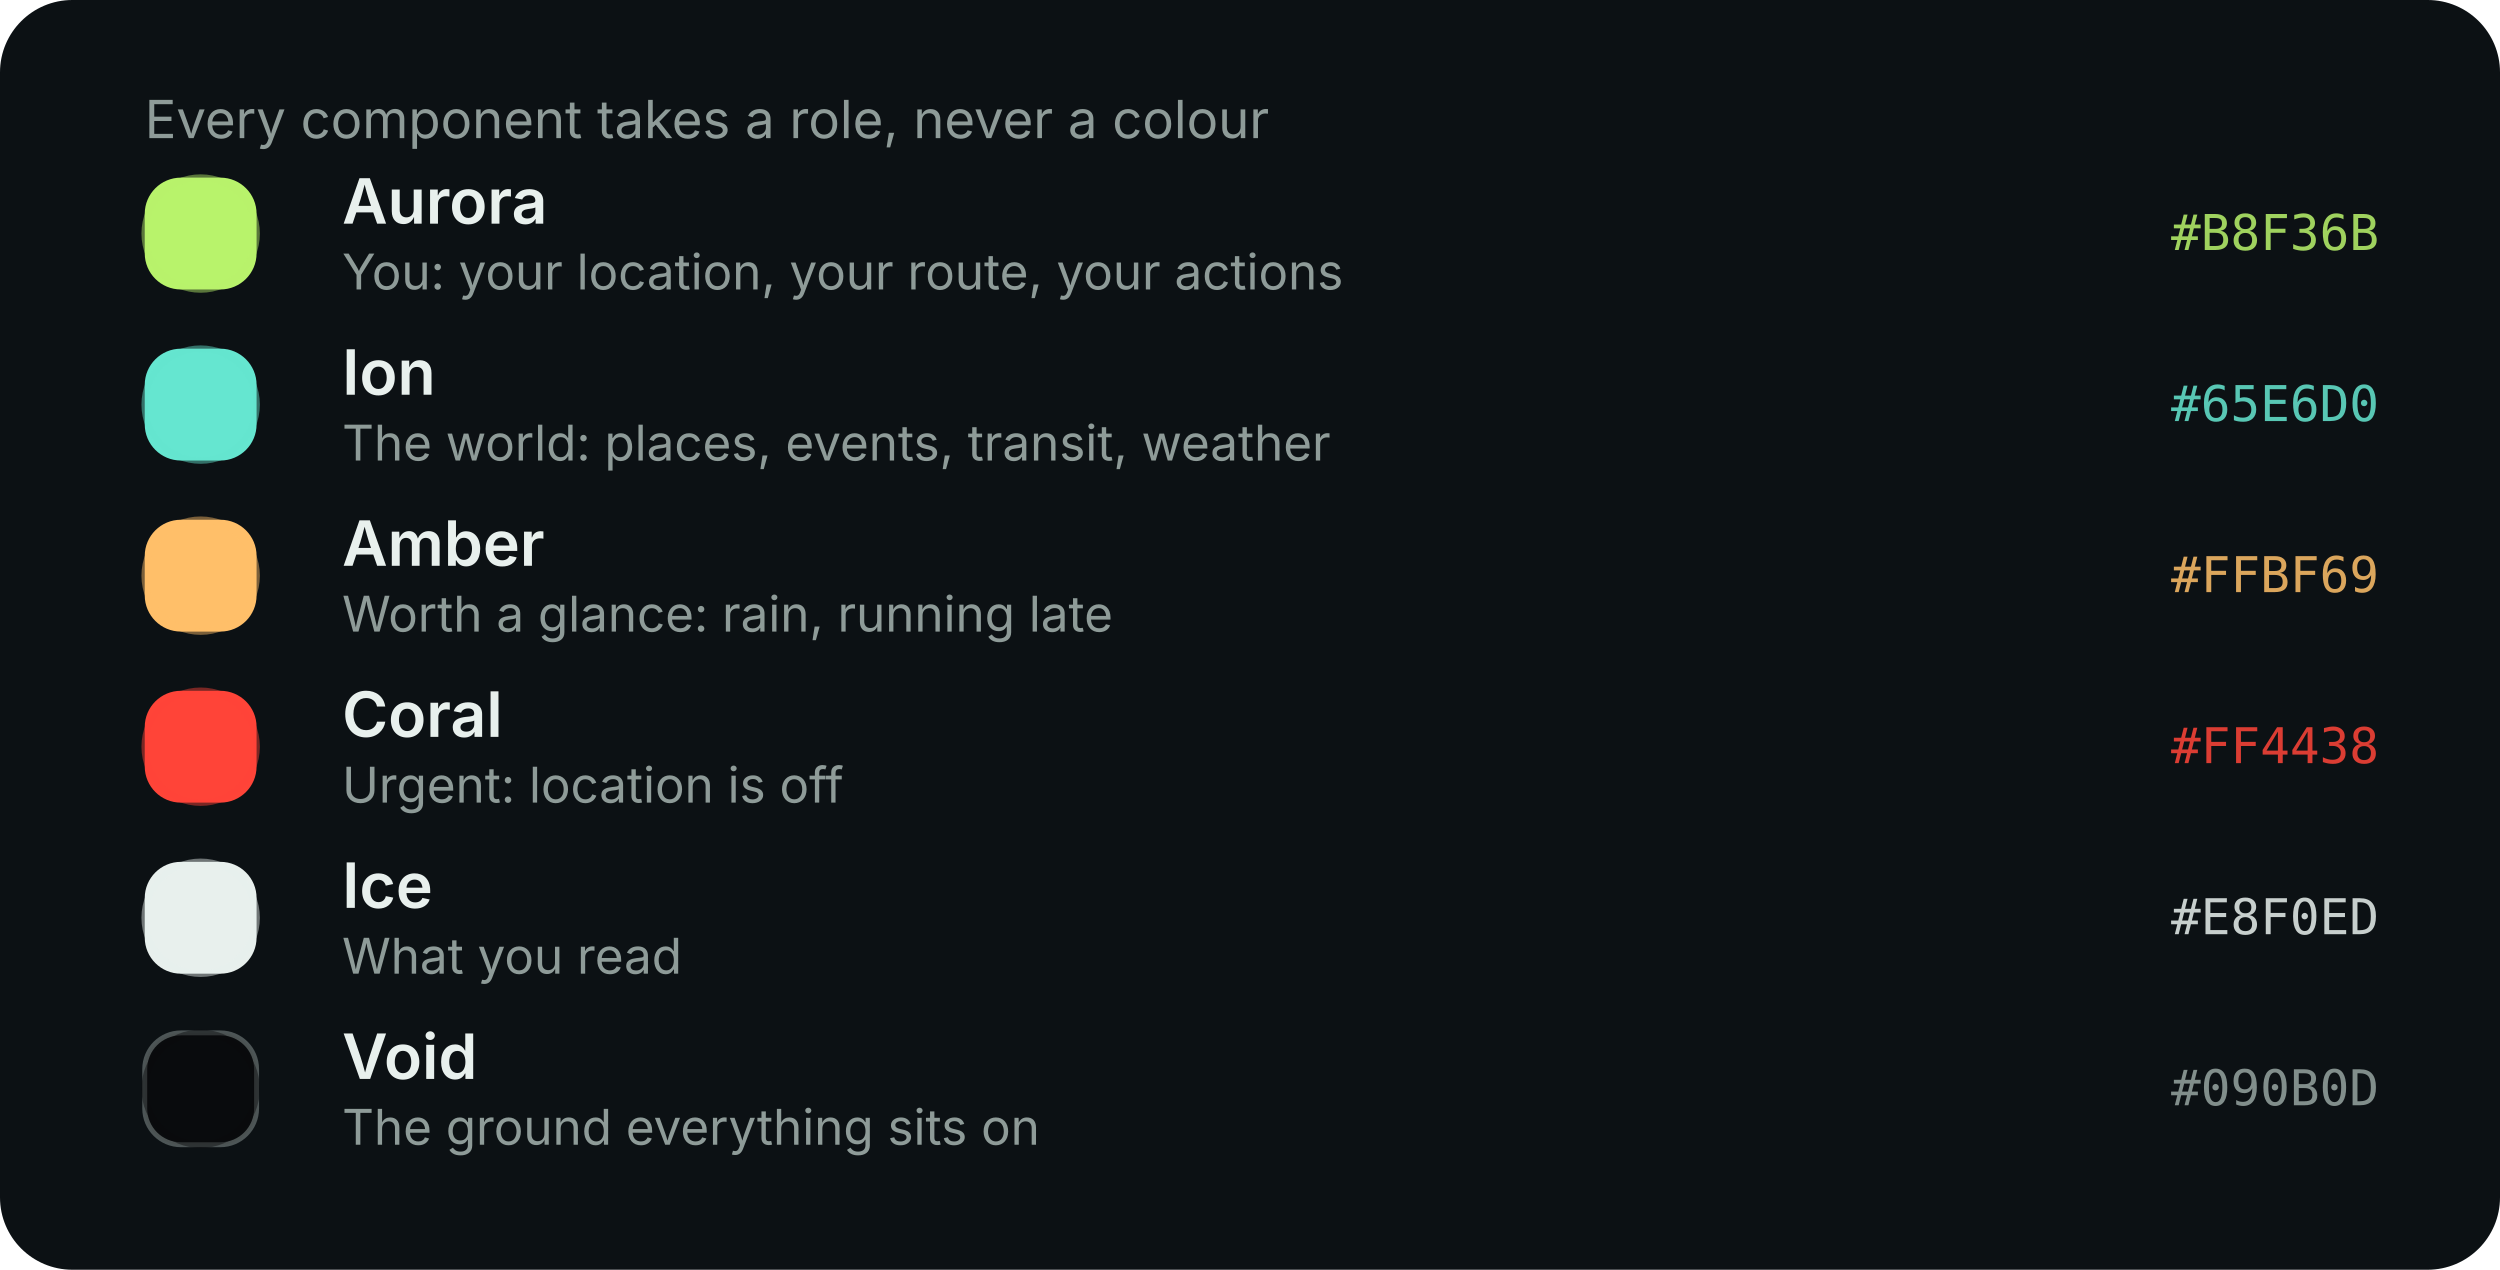
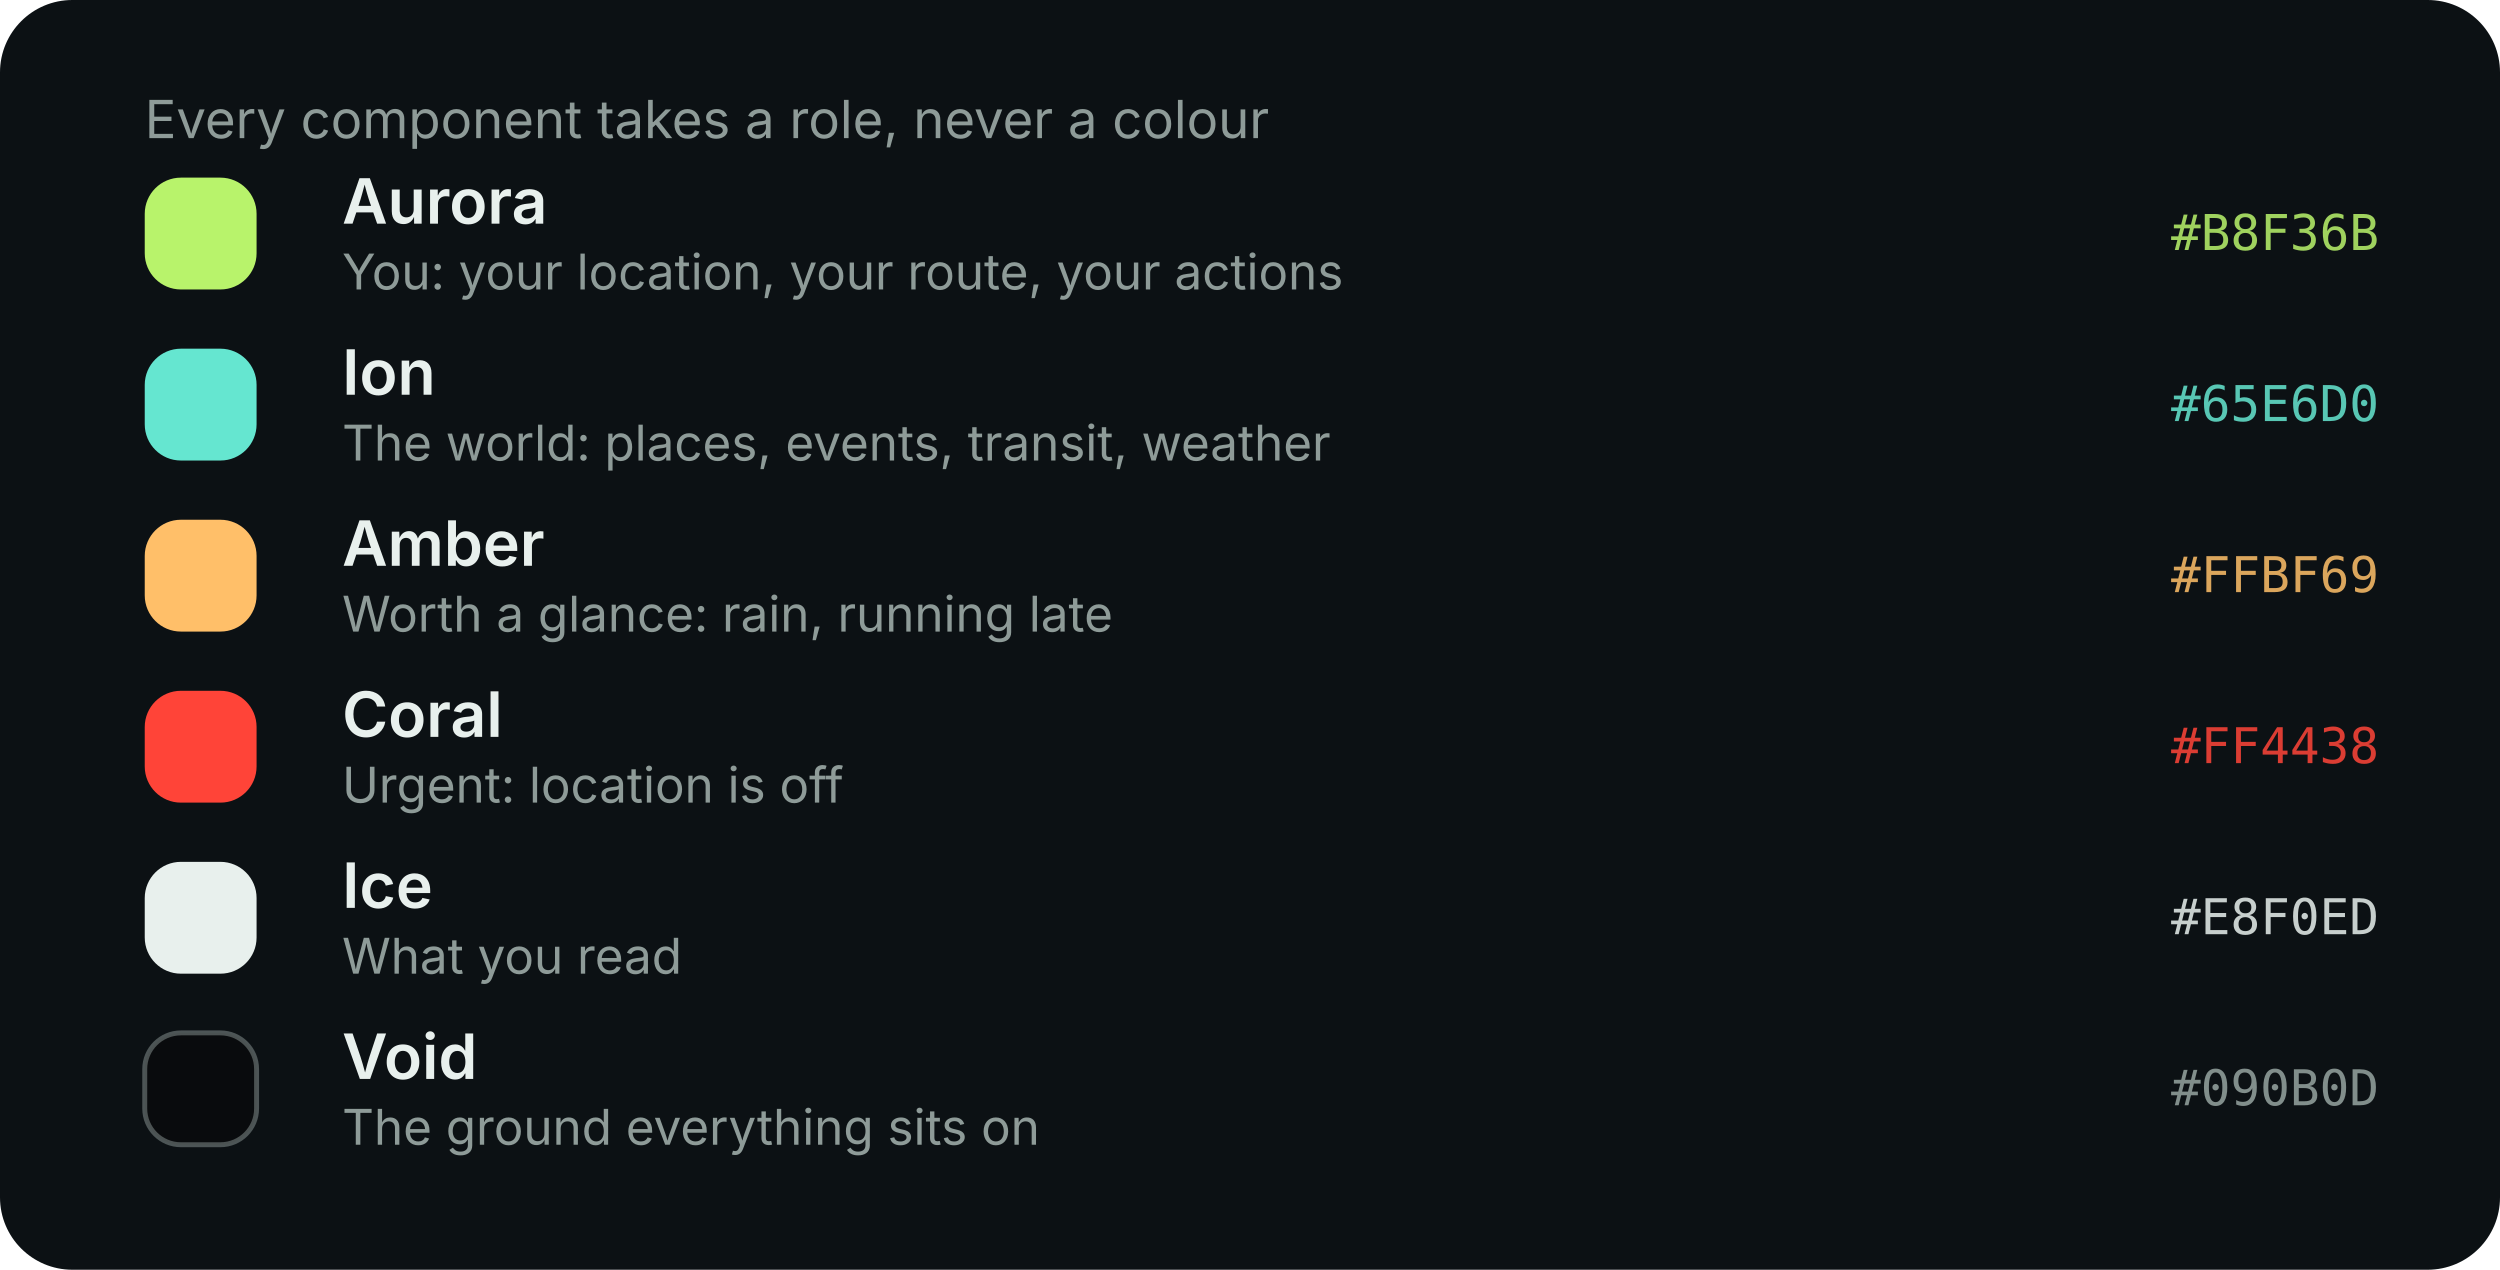
<svg xmlns="http://www.w3.org/2000/svg" viewBox="0 0 760 386" width="760" height="386" role="img" aria-label="The PathOS palette and what each colour means">
  <rect width="760" height="386" rx="22" fill="#0C1114" />
  <text x="44" y="42" font-family="-apple-system, BlinkMacSystemFont, 'SF Pro Text', system-ui, sans-serif" font-size="16" fill="#8E9B98">Every component takes a role, never a colour</text>
  <g opacity="1">
    <animate attributeName="opacity" values="0;1" dur="0.5s" begin="0.0s" fill="freeze" />
    <rect x="44" y="54" width="34" height="34" rx="11" fill="#B8F36B" />
-     <circle cx="61" cy="71" r="17" fill="none" stroke="#B8F36B" stroke-opacity="0.45" stroke-width="2">
-       <animate attributeName="r" values="17;26;17" dur="3.4s" begin="1.2s" repeatCount="indefinite" />
-       <animate attributeName="stroke-opacity" values="0.45;0;0.45" dur="3.4s" begin="1.2s" repeatCount="indefinite" />
-     </circle>
    <text x="104" y="68" font-family="-apple-system, BlinkMacSystemFont, 'SF Pro Text', system-ui, sans-serif" font-size="19" font-weight="600" fill="#E8F0ED">Aurora</text>
    <text x="104" y="88" font-family="-apple-system, BlinkMacSystemFont, 'SF Pro Text', system-ui, sans-serif" font-size="15" fill="#8E9B98">You: your location, your route, your actions</text>
    <text x="660" y="76" font-family="ui-monospace, SFMono-Regular, Menlo, monospace" font-size="15" fill="#B8F36B" opacity="0.85">#B8F36B</text>
  </g>
  <g opacity="1">
    <animate attributeName="opacity" values="0;1" dur="0.5s" begin="0.15s" fill="freeze" />
    <rect x="44" y="106" width="34" height="34" rx="11" fill="#65E6D0" />
-     <circle cx="61" cy="123" r="17" fill="none" stroke="#65E6D0" stroke-opacity="0.45" stroke-width="2">
-       <animate attributeName="r" values="17;26;17" dur="3.4s" begin="1.45s" repeatCount="indefinite" />
-       <animate attributeName="stroke-opacity" values="0.45;0;0.45" dur="3.4s" begin="1.45s" repeatCount="indefinite" />
-     </circle>
    <text x="104" y="120" font-family="-apple-system, BlinkMacSystemFont, 'SF Pro Text', system-ui, sans-serif" font-size="19" font-weight="600" fill="#E8F0ED">Ion</text>
    <text x="104" y="140" font-family="-apple-system, BlinkMacSystemFont, 'SF Pro Text', system-ui, sans-serif" font-size="15" fill="#8E9B98">The world: places, events, transit, weather</text>
    <text x="660" y="128" font-family="ui-monospace, SFMono-Regular, Menlo, monospace" font-size="15" fill="#65E6D0" opacity="0.85">#65E6D0</text>
  </g>
  <g opacity="1">
    <animate attributeName="opacity" values="0;1" dur="0.5s" begin="0.3s" fill="freeze" />
    <rect x="44" y="158" width="34" height="34" rx="11" fill="#FFBF69" />
-     <circle cx="61" cy="175" r="17" fill="none" stroke="#FFBF69" stroke-opacity="0.45" stroke-width="2">
-       <animate attributeName="r" values="17;26;17" dur="3.4s" begin="1.7s" repeatCount="indefinite" />
-       <animate attributeName="stroke-opacity" values="0.45;0;0.45" dur="3.4s" begin="1.7s" repeatCount="indefinite" />
-     </circle>
    <text x="104" y="172" font-family="-apple-system, BlinkMacSystemFont, 'SF Pro Text', system-ui, sans-serif" font-size="19" font-weight="600" fill="#E8F0ED">Amber</text>
    <text x="104" y="192" font-family="-apple-system, BlinkMacSystemFont, 'SF Pro Text', system-ui, sans-serif" font-size="15" fill="#8E9B98">Worth a glance: rain, running late</text>
    <text x="660" y="180" font-family="ui-monospace, SFMono-Regular, Menlo, monospace" font-size="15" fill="#FFBF69" opacity="0.85">#FFBF69</text>
  </g>
  <g opacity="1">
    <animate attributeName="opacity" values="0;1" dur="0.5s" begin="0.45s" fill="freeze" />
    <rect x="44" y="210" width="34" height="34" rx="11" fill="#FF4438" />
-     <circle cx="61" cy="227" r="17" fill="none" stroke="#FF4438" stroke-opacity="0.45" stroke-width="2">
-       <animate attributeName="r" values="17;26;17" dur="3.4s" begin="1.95s" repeatCount="indefinite" />
-       <animate attributeName="stroke-opacity" values="0.45;0;0.45" dur="3.4s" begin="1.95s" repeatCount="indefinite" />
-     </circle>
    <text x="104" y="224" font-family="-apple-system, BlinkMacSystemFont, 'SF Pro Text', system-ui, sans-serif" font-size="19" font-weight="600" fill="#E8F0ED">Coral</text>
    <text x="104" y="244" font-family="-apple-system, BlinkMacSystemFont, 'SF Pro Text', system-ui, sans-serif" font-size="15" fill="#8E9B98">Urgent: location is off</text>
    <text x="660" y="232" font-family="ui-monospace, SFMono-Regular, Menlo, monospace" font-size="15" fill="#FF4438" opacity="0.85">#FF4438</text>
  </g>
  <g opacity="1">
    <animate attributeName="opacity" values="0;1" dur="0.5s" begin="0.6s" fill="freeze" />
    <rect x="44" y="262" width="34" height="34" rx="11" fill="#E8F0ED" />
-     <circle cx="61" cy="279" r="17" fill="none" stroke="#E8F0ED" stroke-opacity="0.45" stroke-width="2">
-       <animate attributeName="r" values="17;26;17" dur="3.4s" begin="2.2s" repeatCount="indefinite" />
-       <animate attributeName="stroke-opacity" values="0.45;0;0.45" dur="3.4s" begin="2.2s" repeatCount="indefinite" />
-     </circle>
    <text x="104" y="276" font-family="-apple-system, BlinkMacSystemFont, 'SF Pro Text', system-ui, sans-serif" font-size="19" font-weight="600" fill="#E8F0ED">Ice</text>
    <text x="104" y="296" font-family="-apple-system, BlinkMacSystemFont, 'SF Pro Text', system-ui, sans-serif" font-size="15" fill="#8E9B98">What you read</text>
    <text x="660" y="284" font-family="ui-monospace, SFMono-Regular, Menlo, monospace" font-size="15" fill="#E8F0ED" opacity="0.85">#E8F0ED</text>
  </g>
  <g opacity="1">
    <animate attributeName="opacity" values="0;1" dur="0.5s" begin="0.75s" fill="freeze" />
    <rect x="44" y="314" width="34" height="34" rx="11" fill="#090B0D" stroke="#8E9B98" stroke-opacity="0.5" stroke-width="1.5" />
-     <circle cx="61" cy="331" r="17" fill="none" stroke="#090B0D" stroke-opacity="0.45" stroke-width="2">
-       <animate attributeName="r" values="17;26;17" dur="3.4s" begin="2.45s" repeatCount="indefinite" />
-       <animate attributeName="stroke-opacity" values="0.45;0;0.45" dur="3.4s" begin="2.45s" repeatCount="indefinite" />
-     </circle>
    <text x="104" y="328" font-family="-apple-system, BlinkMacSystemFont, 'SF Pro Text', system-ui, sans-serif" font-size="19" font-weight="600" fill="#E8F0ED">Void</text>
    <text x="104" y="348" font-family="-apple-system, BlinkMacSystemFont, 'SF Pro Text', system-ui, sans-serif" font-size="15" fill="#8E9B98">The ground everything sits on</text>
    <text x="660" y="336" font-family="ui-monospace, SFMono-Regular, Menlo, monospace" font-size="15" fill="#8E9B98" opacity="0.9">#090B0D</text>
  </g>
</svg>
